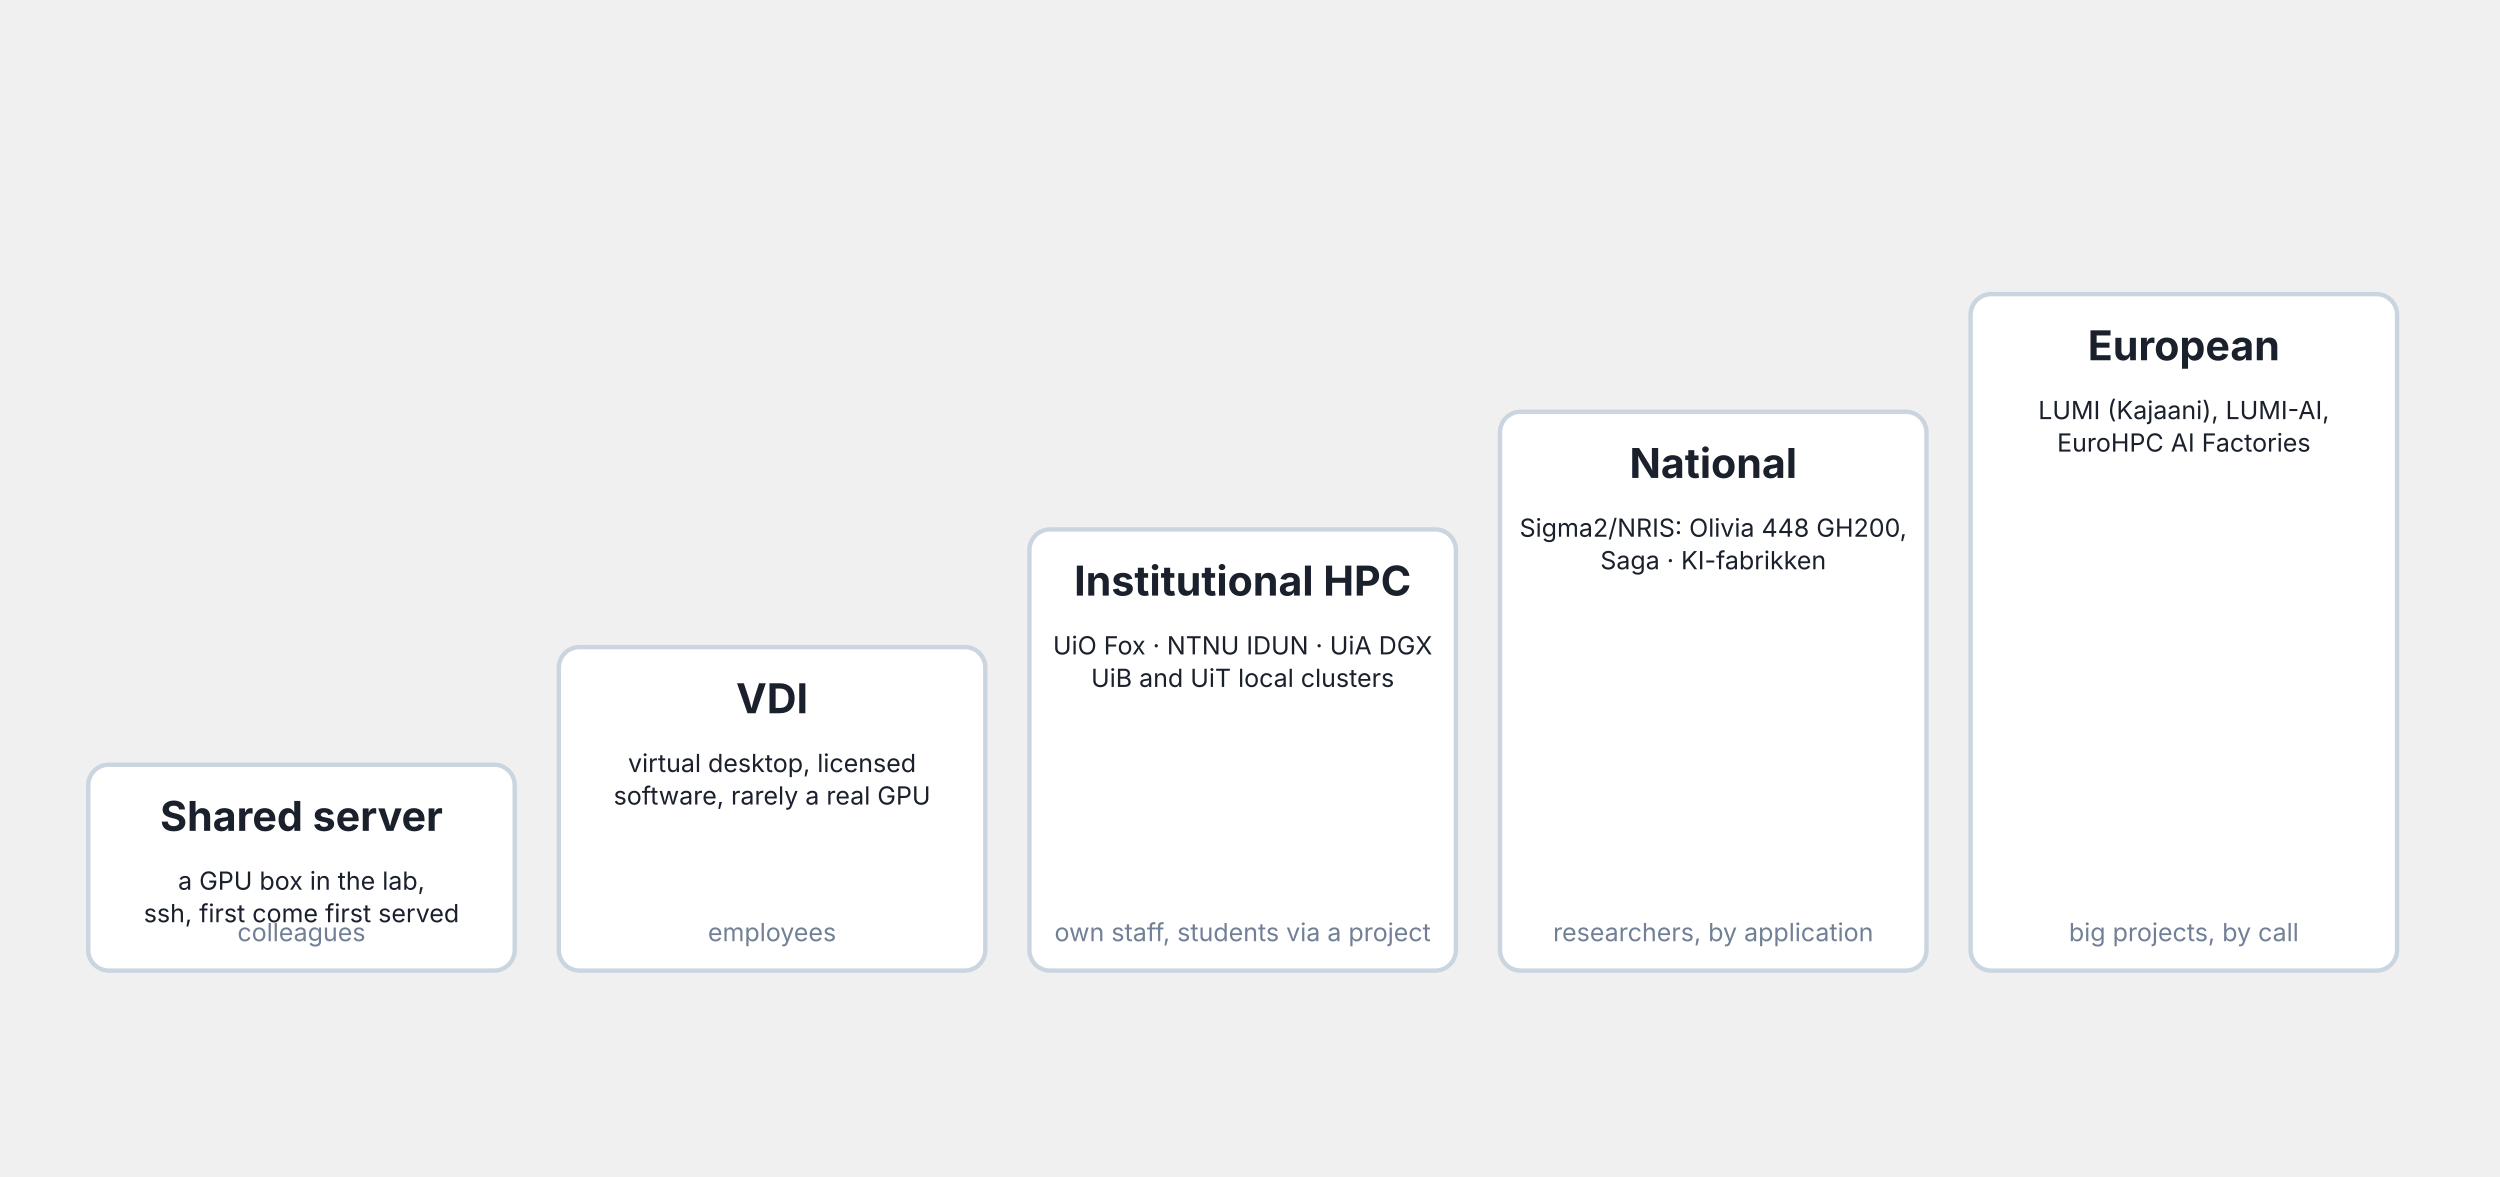
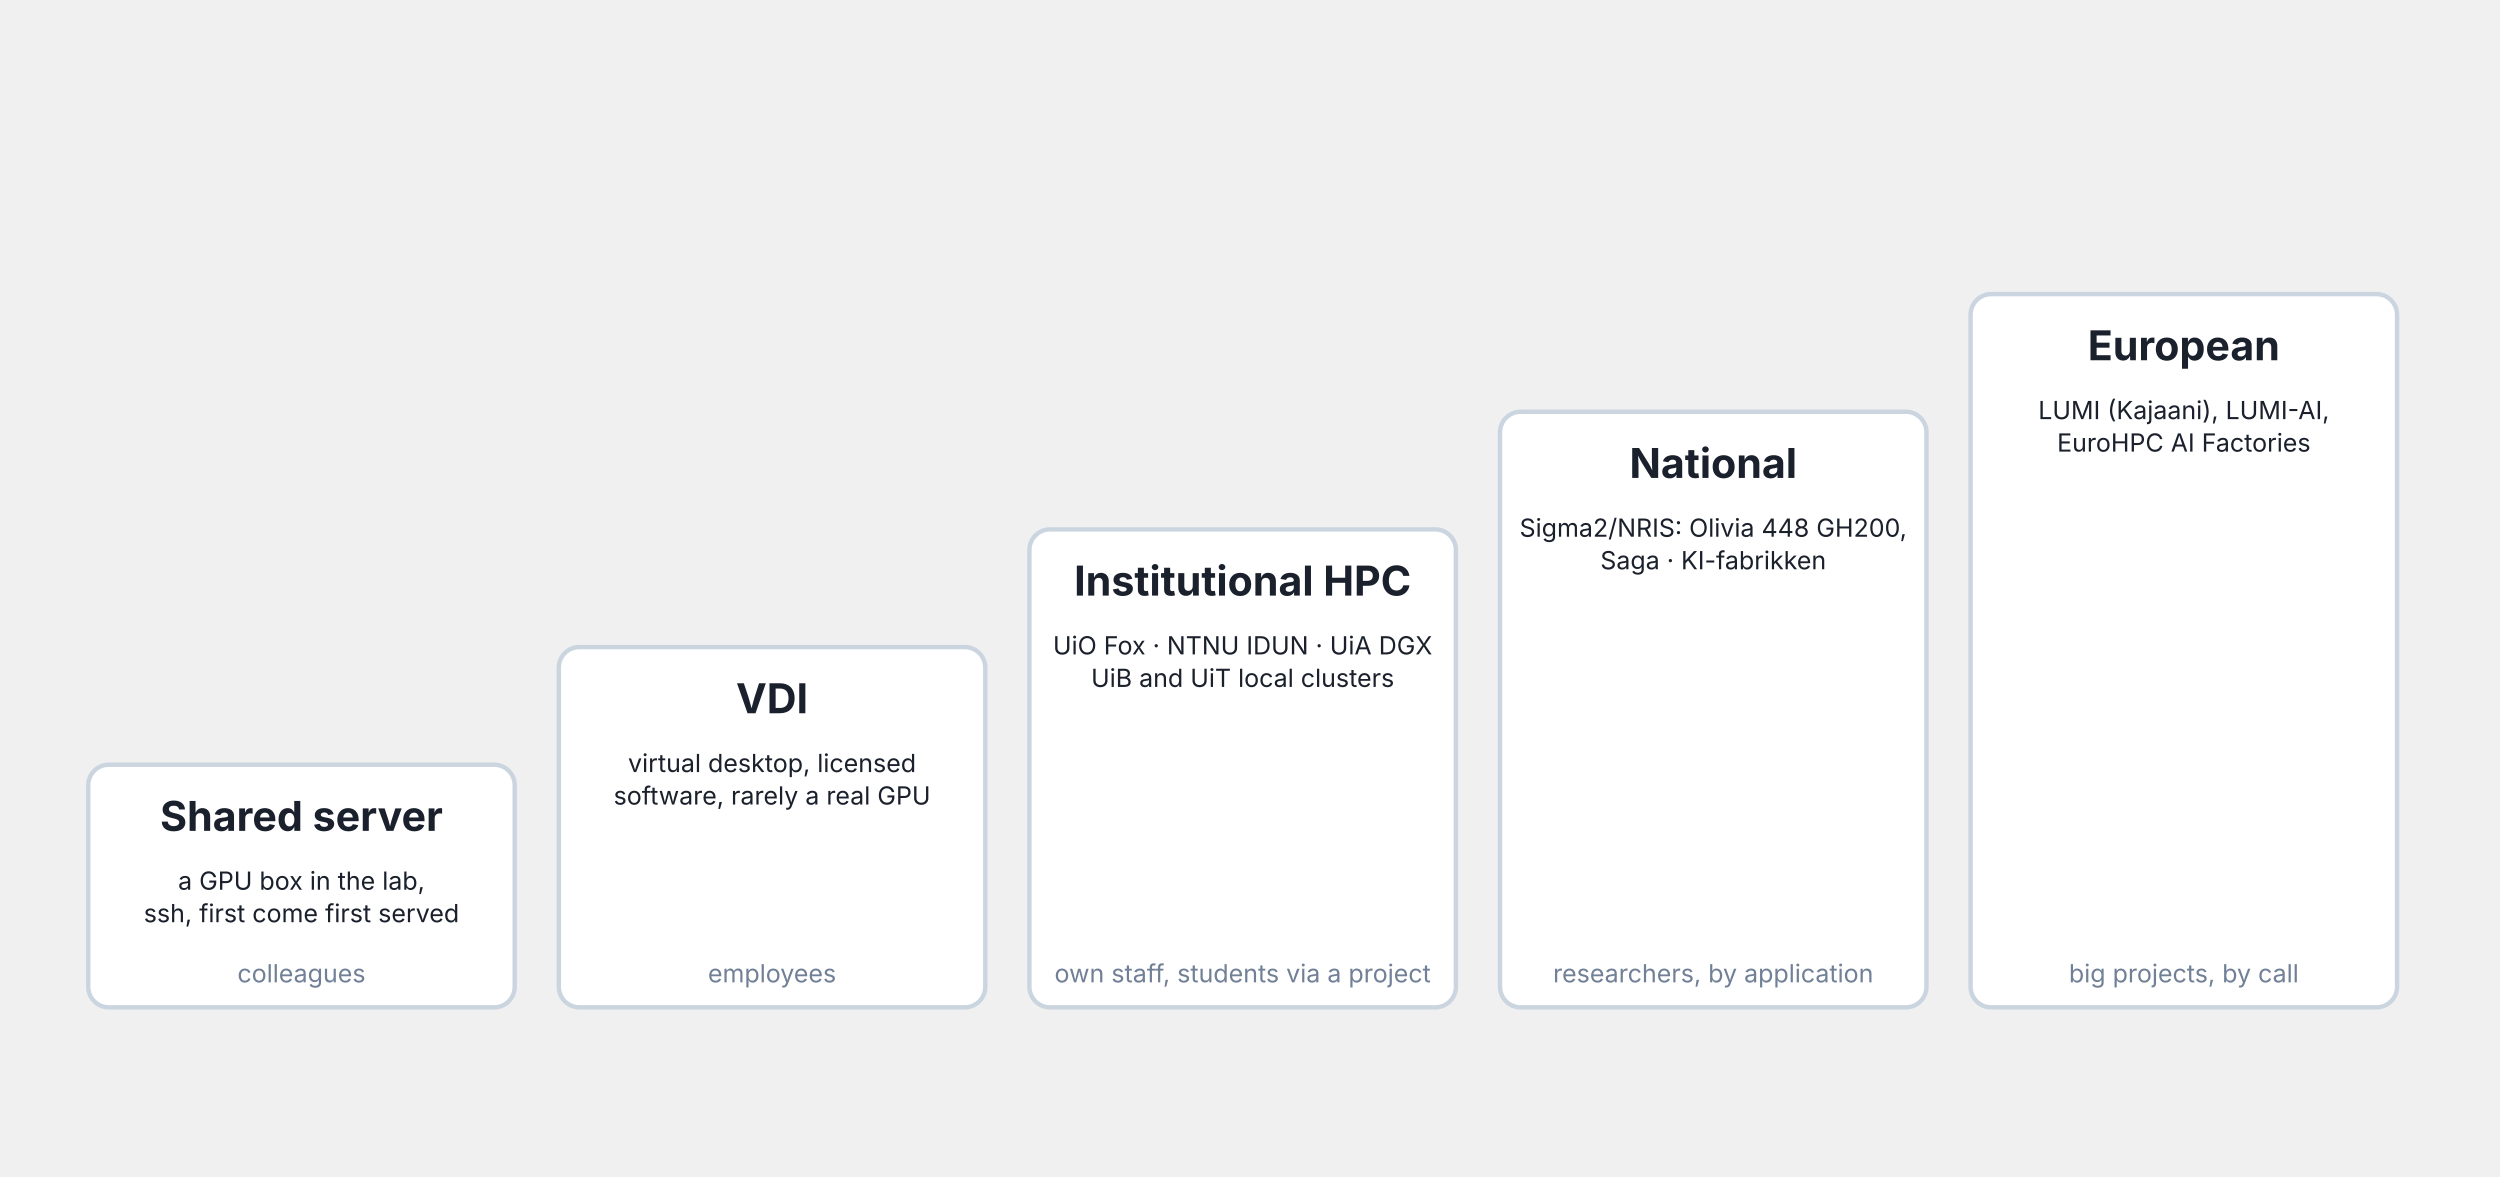
<svg xmlns="http://www.w3.org/2000/svg" viewBox="0 0 1700 800" font-family="Inter, Helvetica Neue, Helvetica, Arial, sans-serif">
  <defs>
    <marker id="a" viewBox="0 0 10 10" refX="9" refY="5" markerWidth="7" markerHeight="7" orient="auto-start-reverse">
      <path d="M0,0 L10,5 L0,10 z" fill="#2b6cb0" />
    </marker>
    <marker id="r" viewBox="0 0 10 10" refX="9" refY="5" markerWidth="7" markerHeight="7" orient="auto-start-reverse">
      <path d="M0,0 L10,5 L0,10 z" fill="#c53030" />
    </marker>
  </defs>
-   <rect x="60" y="520" width="290" height="140" rx="14" fill="white" stroke="#cbd5e0" stroke-width="3" />
+   <rect x="60" y="520" width="290" height="165" rx="14" fill="white" stroke="#cbd5e0" stroke-width="3" />
  <text x="205.0" y="565" text-anchor="middle" font-size="28" fill="#1a202c" font-weight="bold">Shared server</text>
  <text x="205.0" y="605.0" text-anchor="middle" font-size="17" fill="#1a202c" font-weight="normal">a GPU box in the lab,</text>
  <text x="205.0" y="627.1" text-anchor="middle" font-size="17" fill="#1a202c" font-weight="normal">ssh, first come first served</text>
-   <text x="205.0" y="640" text-anchor="middle" font-size="17" fill="#718096" font-weight="normal">colleagues</text>
-   <rect x="380" y="440" width="290" height="220" rx="14" fill="white" stroke="#cbd5e0" stroke-width="3" />
+   <text x="205.0" y="668" text-anchor="middle" font-size="17" fill="#718096" font-weight="normal">colleagues</text>
+   <rect x="380" y="440" width="290" height="245" rx="14" fill="white" stroke="#cbd5e0" stroke-width="3" />
  <text x="525.0" y="485" text-anchor="middle" font-size="28" fill="#1a202c" font-weight="bold">VDI</text>
  <text x="525.0" y="525.0" text-anchor="middle" font-size="17" fill="#1a202c" font-weight="normal">virtual desktop, licensed</text>
  <text x="525.0" y="547.1" text-anchor="middle" font-size="17" fill="#1a202c" font-weight="normal">software, rarely a real GPU</text>
-   <text x="525.0" y="640" text-anchor="middle" font-size="17" fill="#718096" font-weight="normal">employees</text>
-   <rect x="700" y="360" width="290" height="300" rx="14" fill="white" stroke="#cbd5e0" stroke-width="3" />
+   <text x="525.0" y="668" text-anchor="middle" font-size="17" fill="#718096" font-weight="normal">employees</text>
+   <rect x="700" y="360" width="290" height="325" rx="14" fill="white" stroke="#cbd5e0" stroke-width="3" />
  <text x="845.0" y="405" text-anchor="middle" font-size="28" fill="#1a202c" font-weight="bold">Institutional HPC</text>
  <text x="845.0" y="445.0" text-anchor="middle" font-size="17" fill="#1a202c" font-weight="normal">UiO Fox · NTNU IDUN · UiA DGX</text>
  <text x="845.0" y="467.1" text-anchor="middle" font-size="17" fill="#1a202c" font-weight="normal">UiB and UiT local clusters</text>
-   <text x="845.0" y="640" text-anchor="middle" font-size="17" fill="#718096" font-weight="normal">own staff, students via a project</text>
-   <rect x="1020" y="280" width="290" height="380" rx="14" fill="white" stroke="#cbd5e0" stroke-width="3" />
+   <text x="845.0" y="668" text-anchor="middle" font-size="17" fill="#718096" font-weight="normal">own staff, students via a project</text>
+   <rect x="1020" y="280" width="290" height="405" rx="14" fill="white" stroke="#cbd5e0" stroke-width="3" />
  <text x="1165.0" y="325" text-anchor="middle" font-size="28" fill="#1a202c" font-weight="bold">National</text>
  <text x="1165.0" y="365.0" text-anchor="middle" font-size="17" fill="#1a202c" font-weight="normal">Sigma2/NRIS: Olivia 448 GH200,</text>
  <text x="1165.0" y="387.1" text-anchor="middle" font-size="17" fill="#1a202c" font-weight="normal">Saga · KI-fabrikken</text>
-   <text x="1165.0" y="640" text-anchor="middle" font-size="17" fill="#718096" font-weight="normal">researchers, by application</text>
-   <rect x="1340" y="200" width="290" height="460" rx="14" fill="white" stroke="#cbd5e0" stroke-width="3" />
+   <text x="1165.0" y="668" text-anchor="middle" font-size="17" fill="#718096" font-weight="normal">researchers, by application</text>
+   <rect x="1340" y="200" width="290" height="485" rx="14" fill="white" stroke="#cbd5e0" stroke-width="3" />
  <text x="1485.0" y="245" text-anchor="middle" font-size="28" fill="#1a202c" font-weight="bold">European</text>
  <text x="1485.0" y="285.0" text-anchor="middle" font-size="17" fill="#1a202c" font-weight="normal">LUMI (Kajaani), LUMI-AI,</text>
  <text x="1485.0" y="307.1" text-anchor="middle" font-size="17" fill="#1a202c" font-weight="normal">EuroHPC AI Factories</text>
-   <text x="1485.0" y="640" text-anchor="middle" font-size="17" fill="#718096" font-weight="normal">big projects, by call</text>
+   <text x="1485.0" y="668" text-anchor="middle" font-size="17" fill="#718096" font-weight="normal">big projects, by call</text>
</svg>
